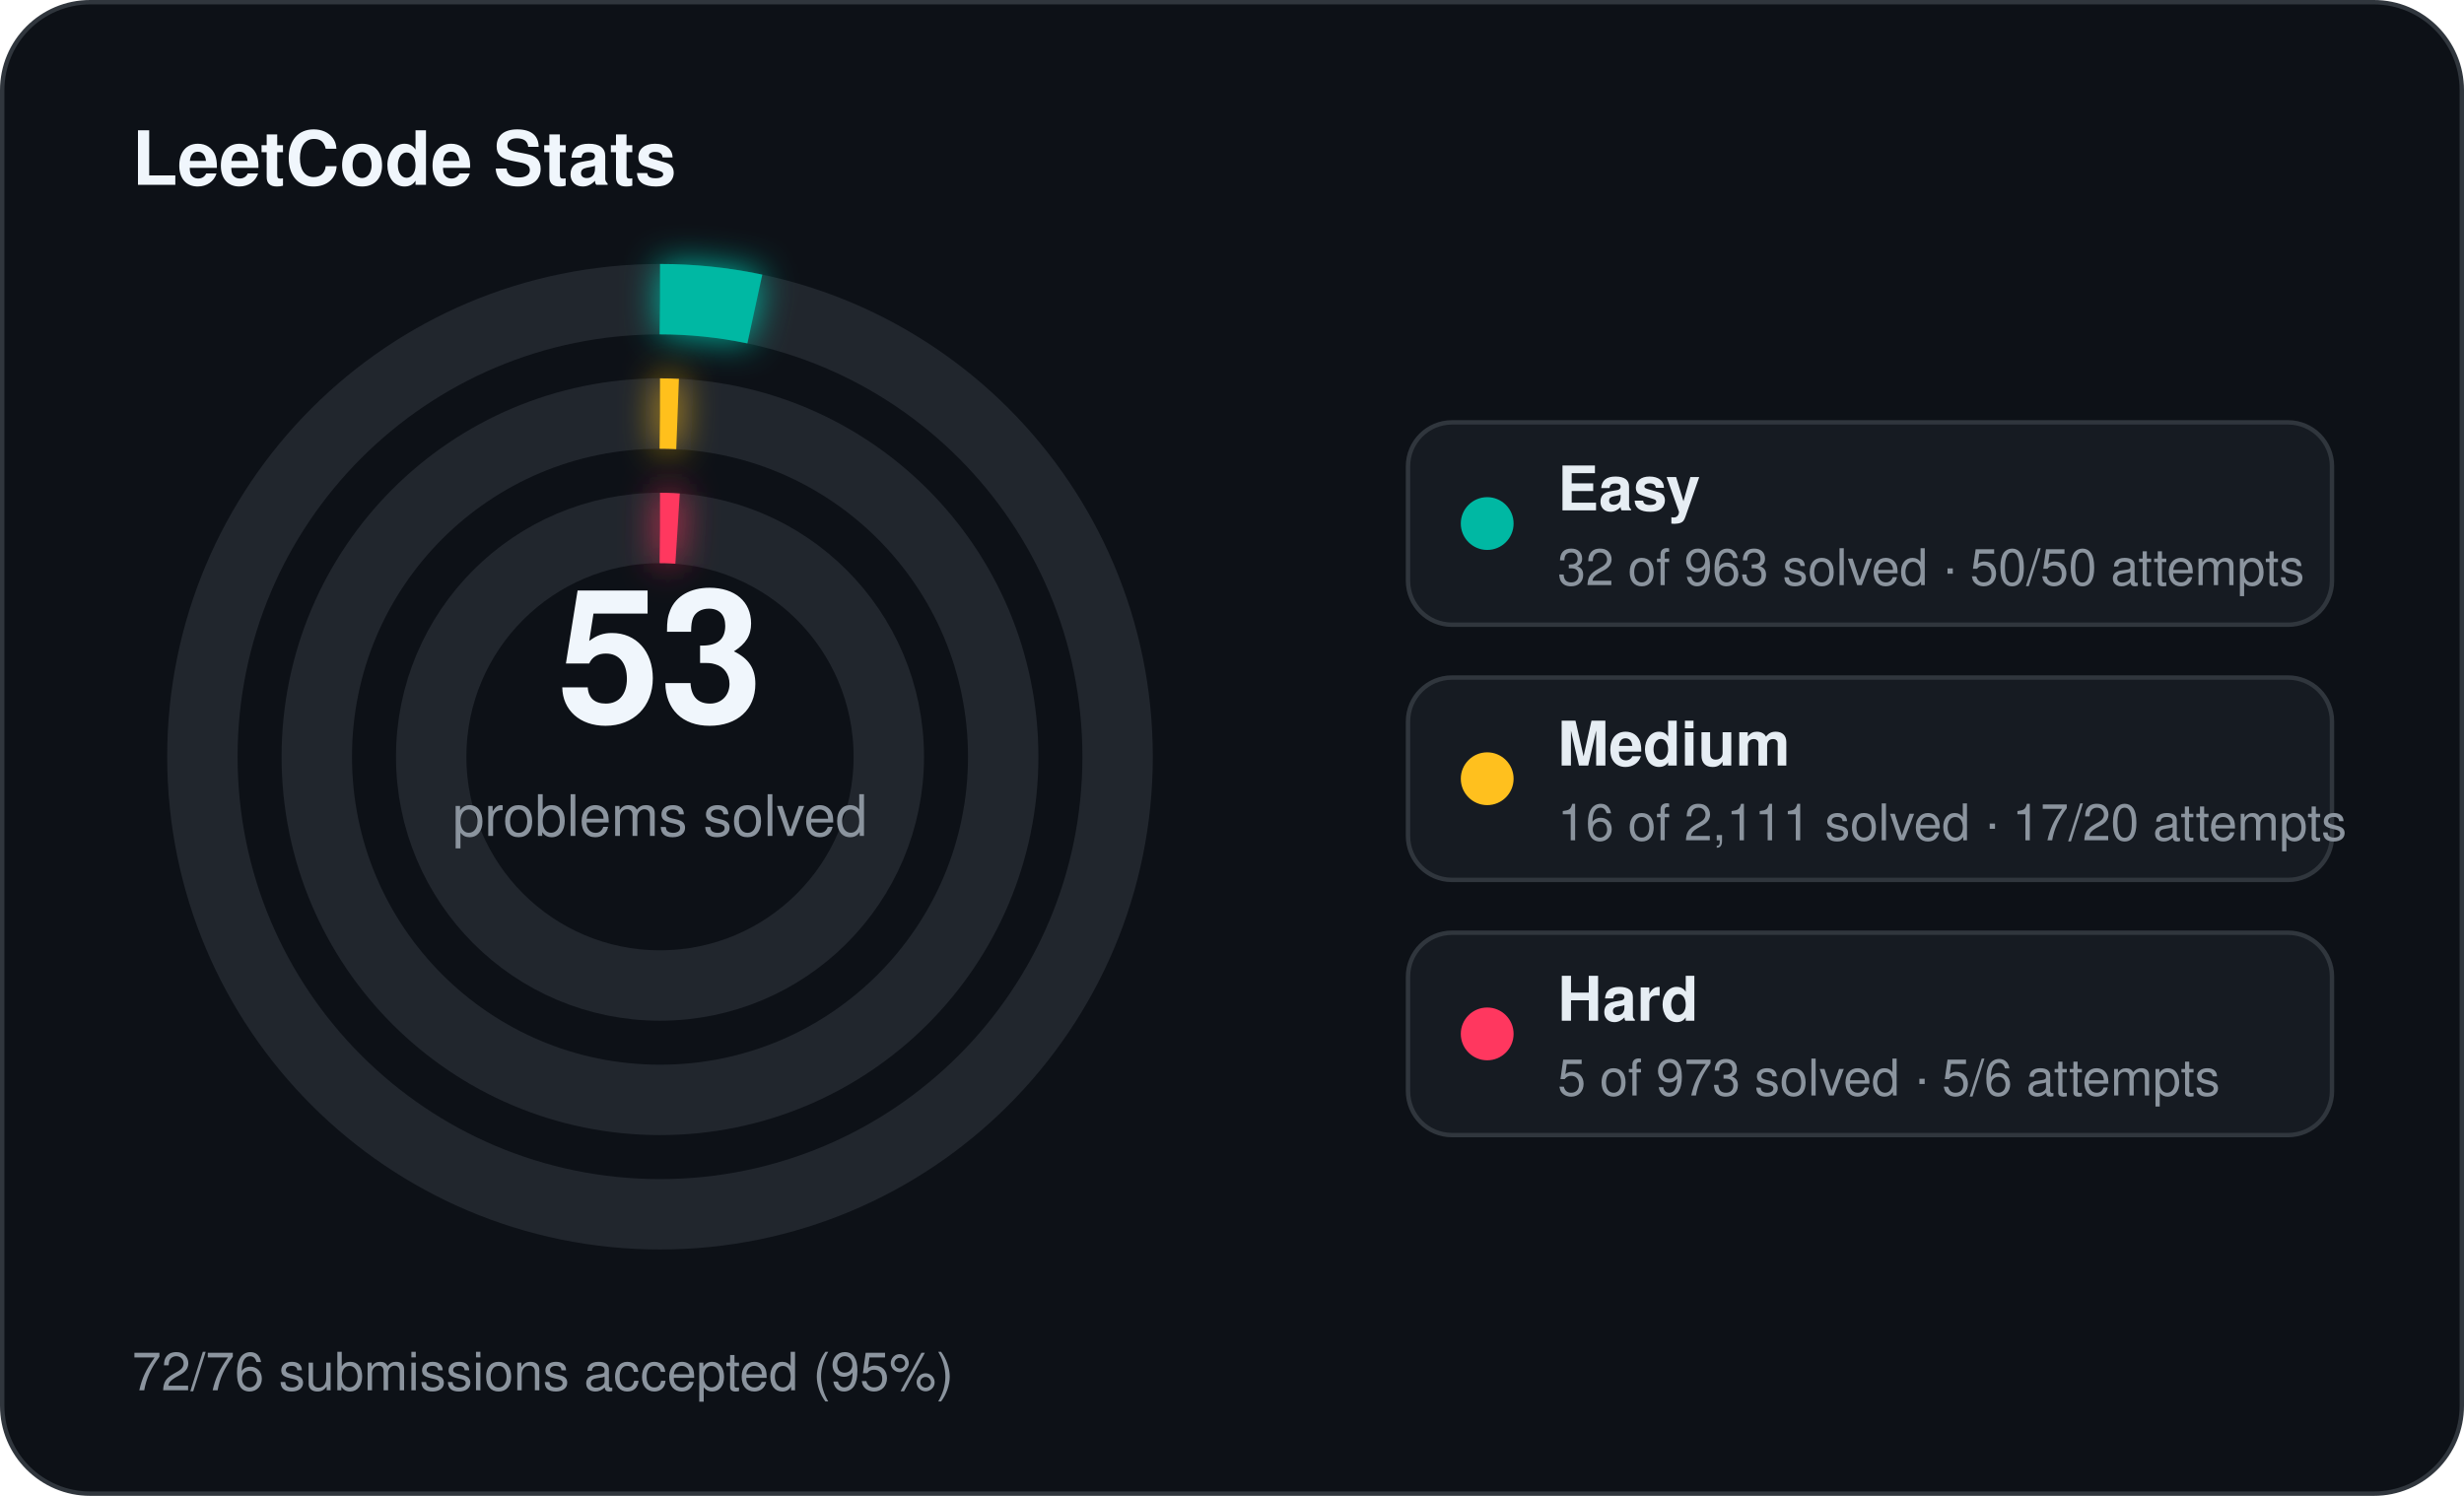
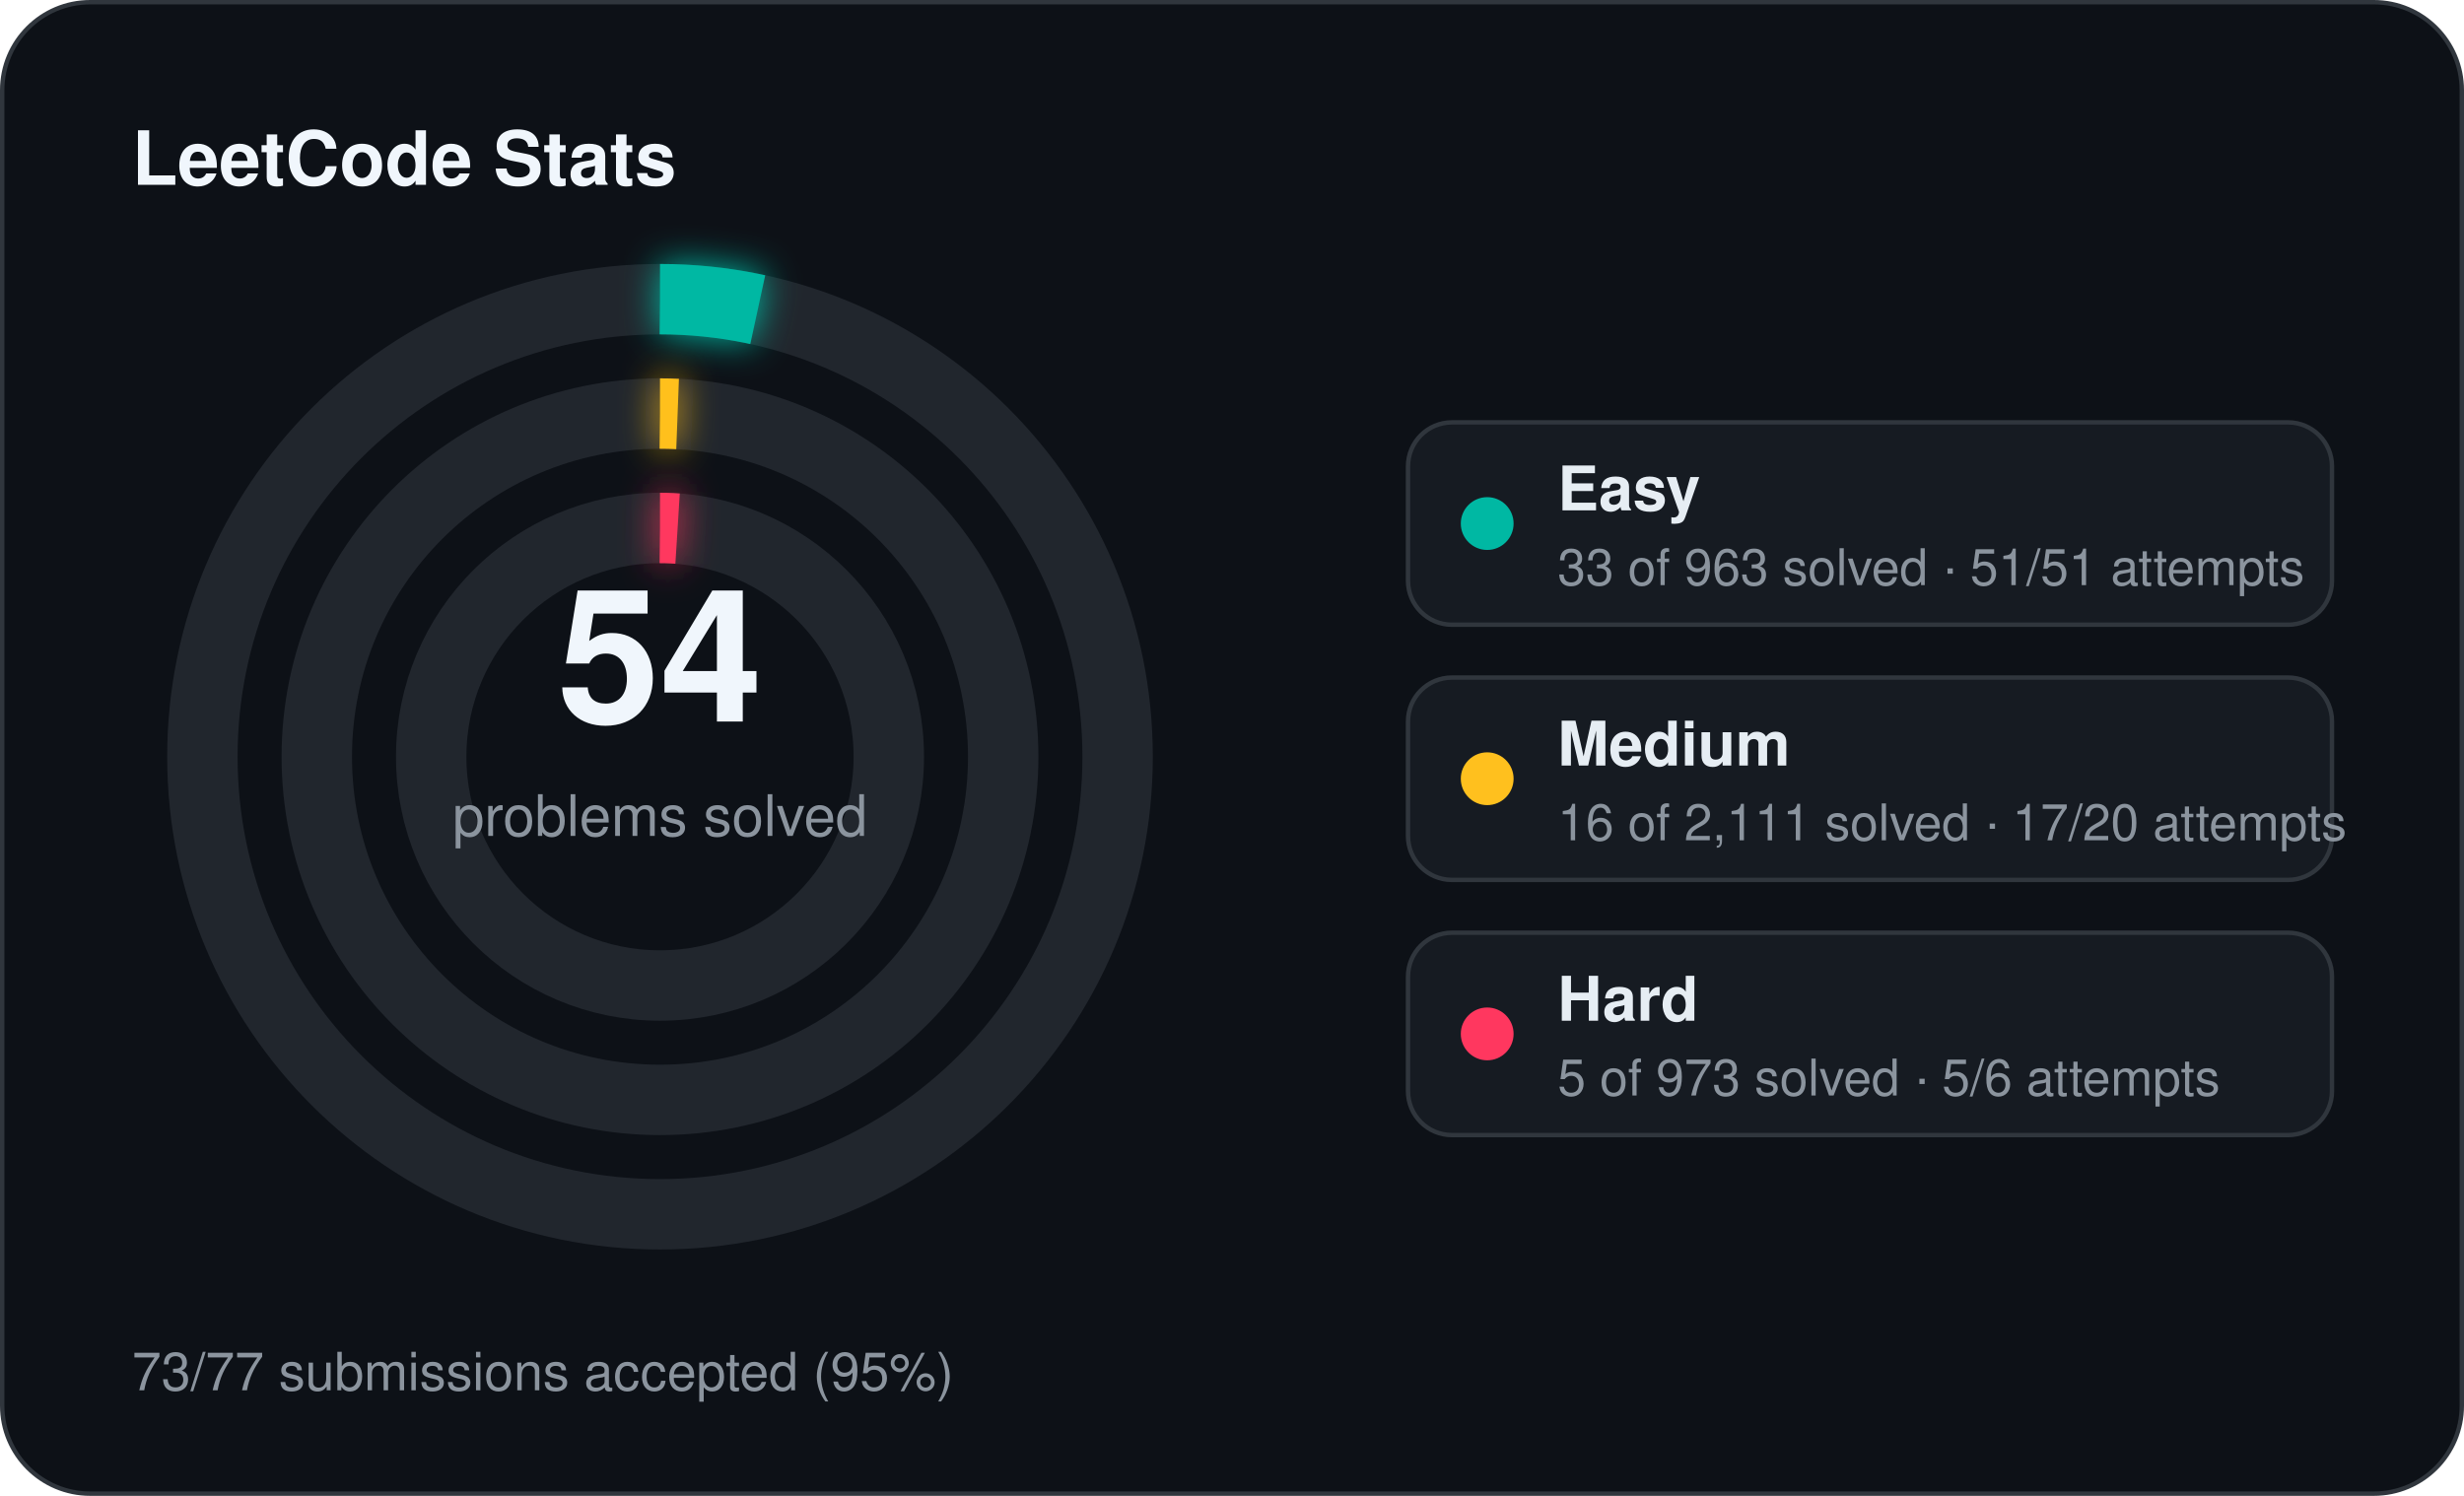
<svg xmlns="http://www.w3.org/2000/svg" width="560" height="340" viewBox="0 0 560 340">
  <defs>
    <filter id="stats-glow" x="-60%" y="-60%" width="220%" height="220%">
      <feGaussianBlur stdDeviation="4" result="blur" />
      <feMerge>
        <feMergeNode in="blur" />
        <feMergeNode in="SourceGraphic" />
      </feMerge>
    </filter>
  </defs>
  <rect x="0.5" y="0.5" width="559" height="339" rx="20" fill="#0d1117" stroke="#30363d" stroke-width="1" />
  <text x="30" y="42" fill="#f0f6fc" font-family="Segoe UI, Helvetica, Arial, sans-serif" font-size="17" font-weight="700">LeetCode Stats</text>
  <circle cx="150" cy="172" r="104" fill="none" stroke="#21262d" stroke-width="16" />
-   <circle cx="150" cy="172" r="104" fill="none" stroke="#00b8a3" stroke-width="16" stroke-linecap="butt" stroke-dasharray="21.71 653.45" transform="rotate(-90 150 172)" filter="url(#stats-glow)" />
+   <circle cx="150" cy="172" r="104" fill="none" stroke="#00b8a3" stroke-width="16" stroke-linecap="butt" stroke-dasharray="22.39 653.45" transform="rotate(-90 150 172)" filter="url(#stats-glow)" />
  <circle cx="150" cy="172" r="78" fill="none" stroke="#21262d" stroke-width="16" />
  <circle cx="150" cy="172" r="78" fill="none" stroke="#ffc01e" stroke-width="16" stroke-linecap="butt" stroke-dasharray="4.00 490.09" transform="rotate(-90 150 172)" filter="url(#stats-glow)" />
  <circle cx="150" cy="172" r="52" fill="none" stroke="#21262d" stroke-width="16" />
  <circle cx="150" cy="172" r="52" fill="none" stroke="#ff375f" stroke-width="16" stroke-linecap="butt" stroke-dasharray="4.00 326.73" transform="rotate(-90 150 172)" filter="url(#stats-glow)" />
-   <text x="150" y="164" text-anchor="middle" fill="#f0f6fc" font-family="Segoe UI, Helvetica, Arial, sans-serif" font-size="42" font-weight="700">53</text>
+   <text x="150" y="164" text-anchor="middle" fill="#f0f6fc" font-family="Segoe UI, Helvetica, Arial, sans-serif" font-size="42" font-weight="700">54</text>
  <text x="150" y="190" text-anchor="middle" fill="#8b949e" font-family="Segoe UI, Helvetica, Arial, sans-serif" font-size="13">problems solved</text>
  <rect x="320" y="96" width="210" height="46" rx="10" fill="#161b22" stroke="#30363d" stroke-width="1" />
  <circle cx="338" cy="119" r="6" fill="#00b8a3" />
  <text x="354" y="116" fill="#e6edf3" font-family="Segoe UI, Helvetica, Arial, sans-serif" font-size="14" font-weight="600">Easy</text>
-   <text x="354" y="133" fill="#8b949e" font-family="Segoe UI, Helvetica, Arial, sans-serif" font-size="11.5">32 of 963 solved · 50/50 attempts</text>
+   <text x="354" y="133" fill="#8b949e" font-family="Segoe UI, Helvetica, Arial, sans-serif" font-size="11.5">33 of 963 solved · 51/51 attempts</text>
  <rect x="320" y="154" width="210" height="46" rx="10" fill="#161b22" stroke="#30363d" stroke-width="1" />
  <circle cx="338" cy="177" r="6" fill="#ffc01e" />
  <text x="354" y="174" fill="#e6edf3" font-family="Segoe UI, Helvetica, Arial, sans-serif" font-size="14" font-weight="600">Medium</text>
  <text x="354" y="191" fill="#8b949e" font-family="Segoe UI, Helvetica, Arial, sans-serif" font-size="11.5">16 of 2,111 solved · 17/20 attempts</text>
  <rect x="320" y="212" width="210" height="46" rx="10" fill="#161b22" stroke="#30363d" stroke-width="1" />
  <circle cx="338" cy="235" r="6" fill="#ff375f" />
  <text x="354" y="232" fill="#e6edf3" font-family="Segoe UI, Helvetica, Arial, sans-serif" font-size="14" font-weight="600">Hard</text>
  <text x="354" y="249" fill="#8b949e" font-family="Segoe UI, Helvetica, Arial, sans-serif" font-size="11.5">5 of 973 solved · 5/6 attempts</text>
-   <text x="30" y="316" fill="#8b949e" font-family="Segoe UI, Helvetica, Arial, sans-serif" font-size="12">72/76 submissions accepted (95%)</text>
+   <text x="30" y="316" fill="#8b949e" font-family="Segoe UI, Helvetica, Arial, sans-serif" font-size="12">73/77 submissions accepted (95%)</text>
</svg>
